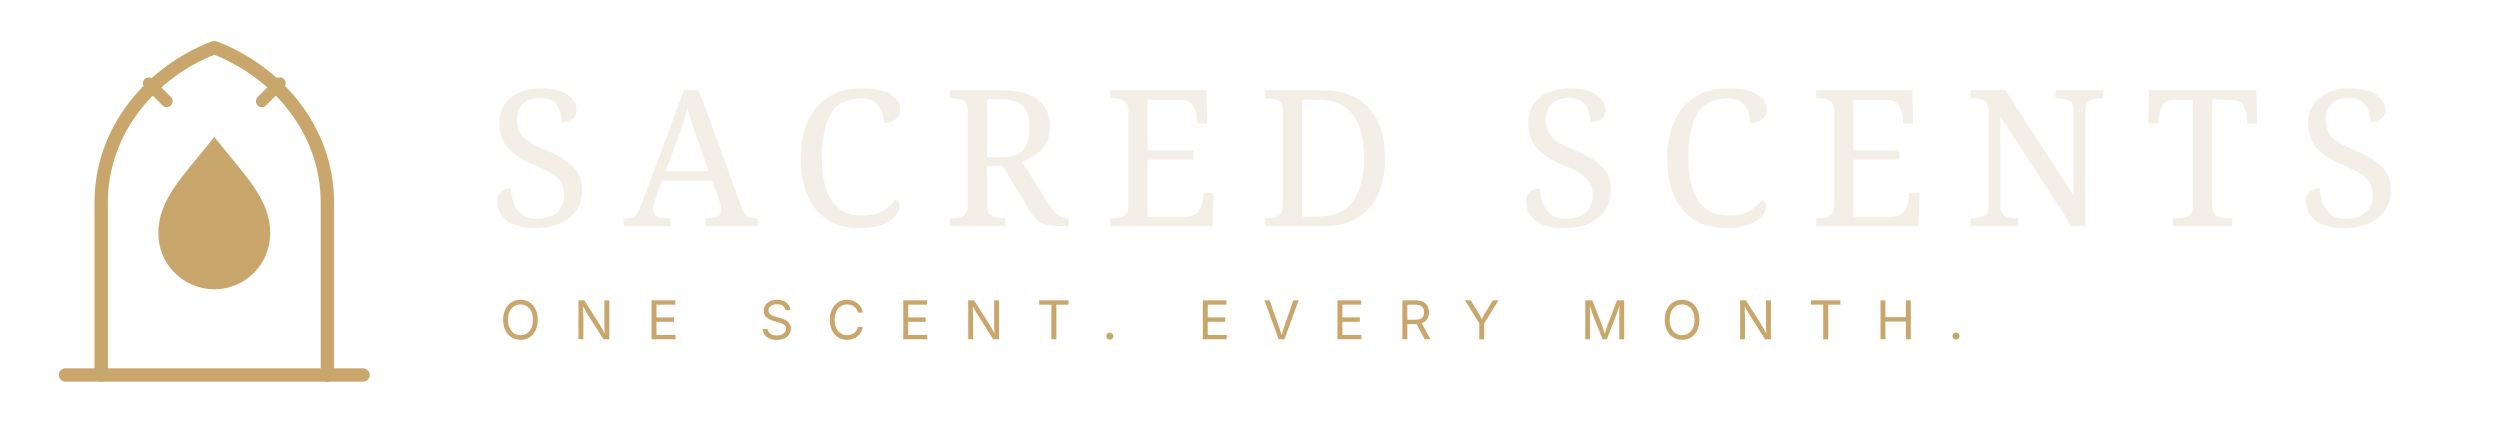
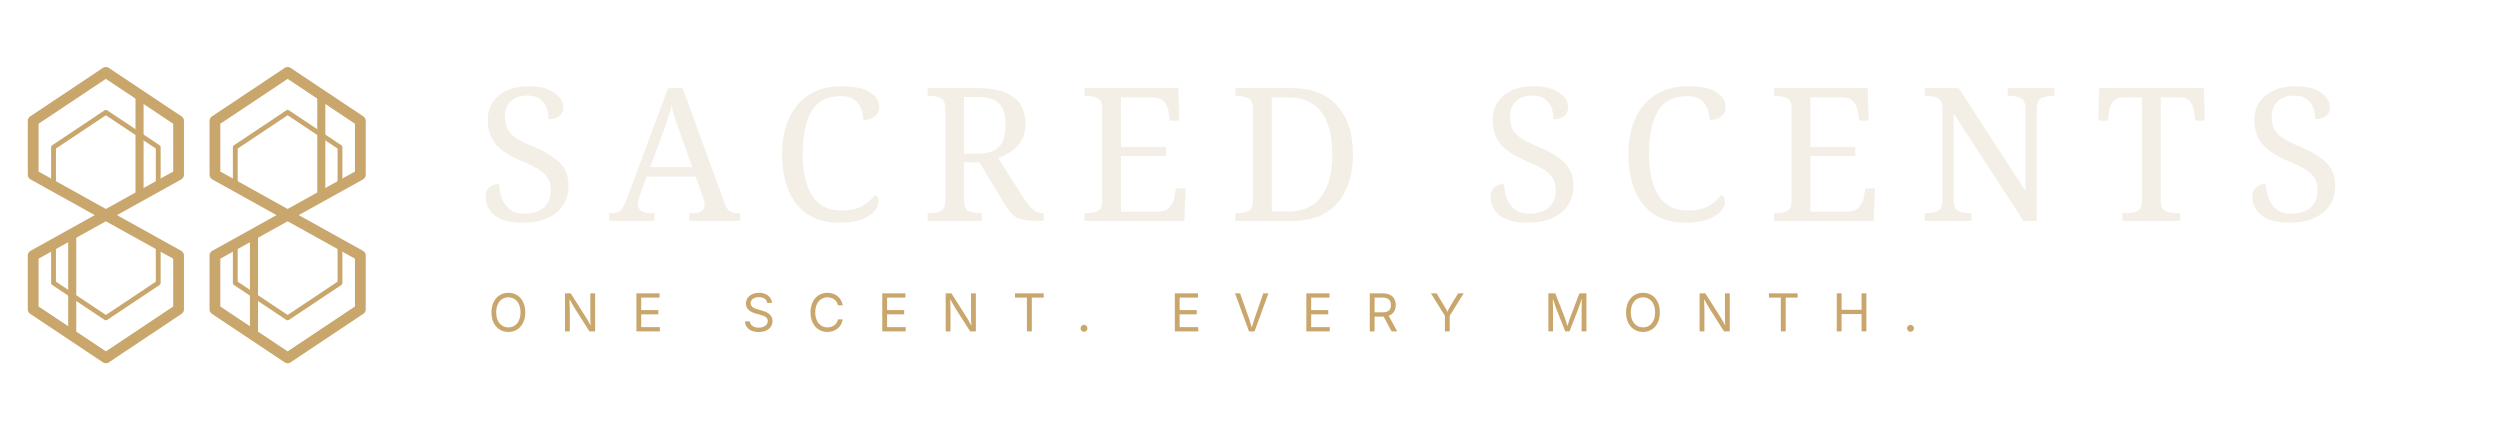
- <svg xmlns="http://www.w3.org/2000/svg" viewBox="0 0 420 72" fill="none" role="img" aria-label="Sacred Scents">
-   <g transform="translate(4, 4)" color="#C9A66B">
-     <path d="M13 59V30C13 17.8 21.5 8 32 4c10.5 4 19 13.8 19 26v29" stroke="currentColor" stroke-width="2.25" stroke-linecap="round" stroke-linejoin="round" />
-     <path d="M7 59h50" stroke="currentColor" stroke-width="2.25" stroke-linecap="round" />
-     <path d="M24 13l-3-3M40 13l3-3" stroke="currentColor" stroke-width="2" stroke-linecap="round" />
-     <path d="M32 19c5.2 6.6 9.4 10.4 9.4 16.2a9.4 9.4 0 1 1-18.8 0C22.6 29.4 26.8 25.6 32 19Z" fill="currentColor" />
-   </g>
+ <svg xmlns="http://www.w3.org/2000/svg" viewBox="0 0 430 76" fill="none" role="img" aria-label="Sacred Scents">
+   <svg x="2" y="4" width="66" height="66" viewBox="0 0 285 260" color="#C9A66B">
+     <defs>
+       <path id="ss-glyph-lockup" d="M70,4 L124,40 L124,80 L70,110 L124,140 L124,180 L70,216            L16,180 L16,140 L70,110 L16,80 L16,40 Z" fill="none" />
+     </defs>
+     <g transform="translate(0,20)">
+       <use href="#ss-glyph-lockup" stroke="currentColor" stroke-width="8" stroke-linejoin="round" />
+       <use href="#ss-glyph-lockup" stroke="currentColor" stroke-width="5" stroke-linejoin="round" transform="translate(70,110) scale(0.72) translate(-70,-110)" />
+       <line x1="95" y1="24" x2="95" y2="96" stroke="currentColor" stroke-width="6" stroke-linecap="round" />
+       <line x1="45" y1="124" x2="45" y2="196" stroke="currentColor" stroke-width="6" stroke-linecap="round" />
+     </g>
+     <g transform="translate(135,20)">
+       <use href="#ss-glyph-lockup" stroke="currentColor" stroke-width="8" stroke-linejoin="round" />
+       <use href="#ss-glyph-lockup" stroke="currentColor" stroke-width="5" stroke-linejoin="round" transform="translate(70,110) scale(0.72) translate(-70,-110)" />
+       <line x1="95" y1="24" x2="95" y2="96" stroke="currentColor" stroke-width="6" stroke-linecap="round" />
+       <line x1="45" y1="124" x2="45" y2="196" stroke="currentColor" stroke-width="6" stroke-linecap="round" />
+     </g>
+   </svg>
  <text x="82" y="38" fill="#F4EFE6" font-family="Cormorant Garamond, Garamond, Georgia, serif" font-size="32" letter-spacing="6">SACRED SCENTS</text>
  <text x="84" y="57" fill="#C9A66B" font-family="Inter, Helvetica, Arial, sans-serif" font-size="9" letter-spacing="5.5">ONE SCENT. EVERY MONTH.</text>
</svg>
